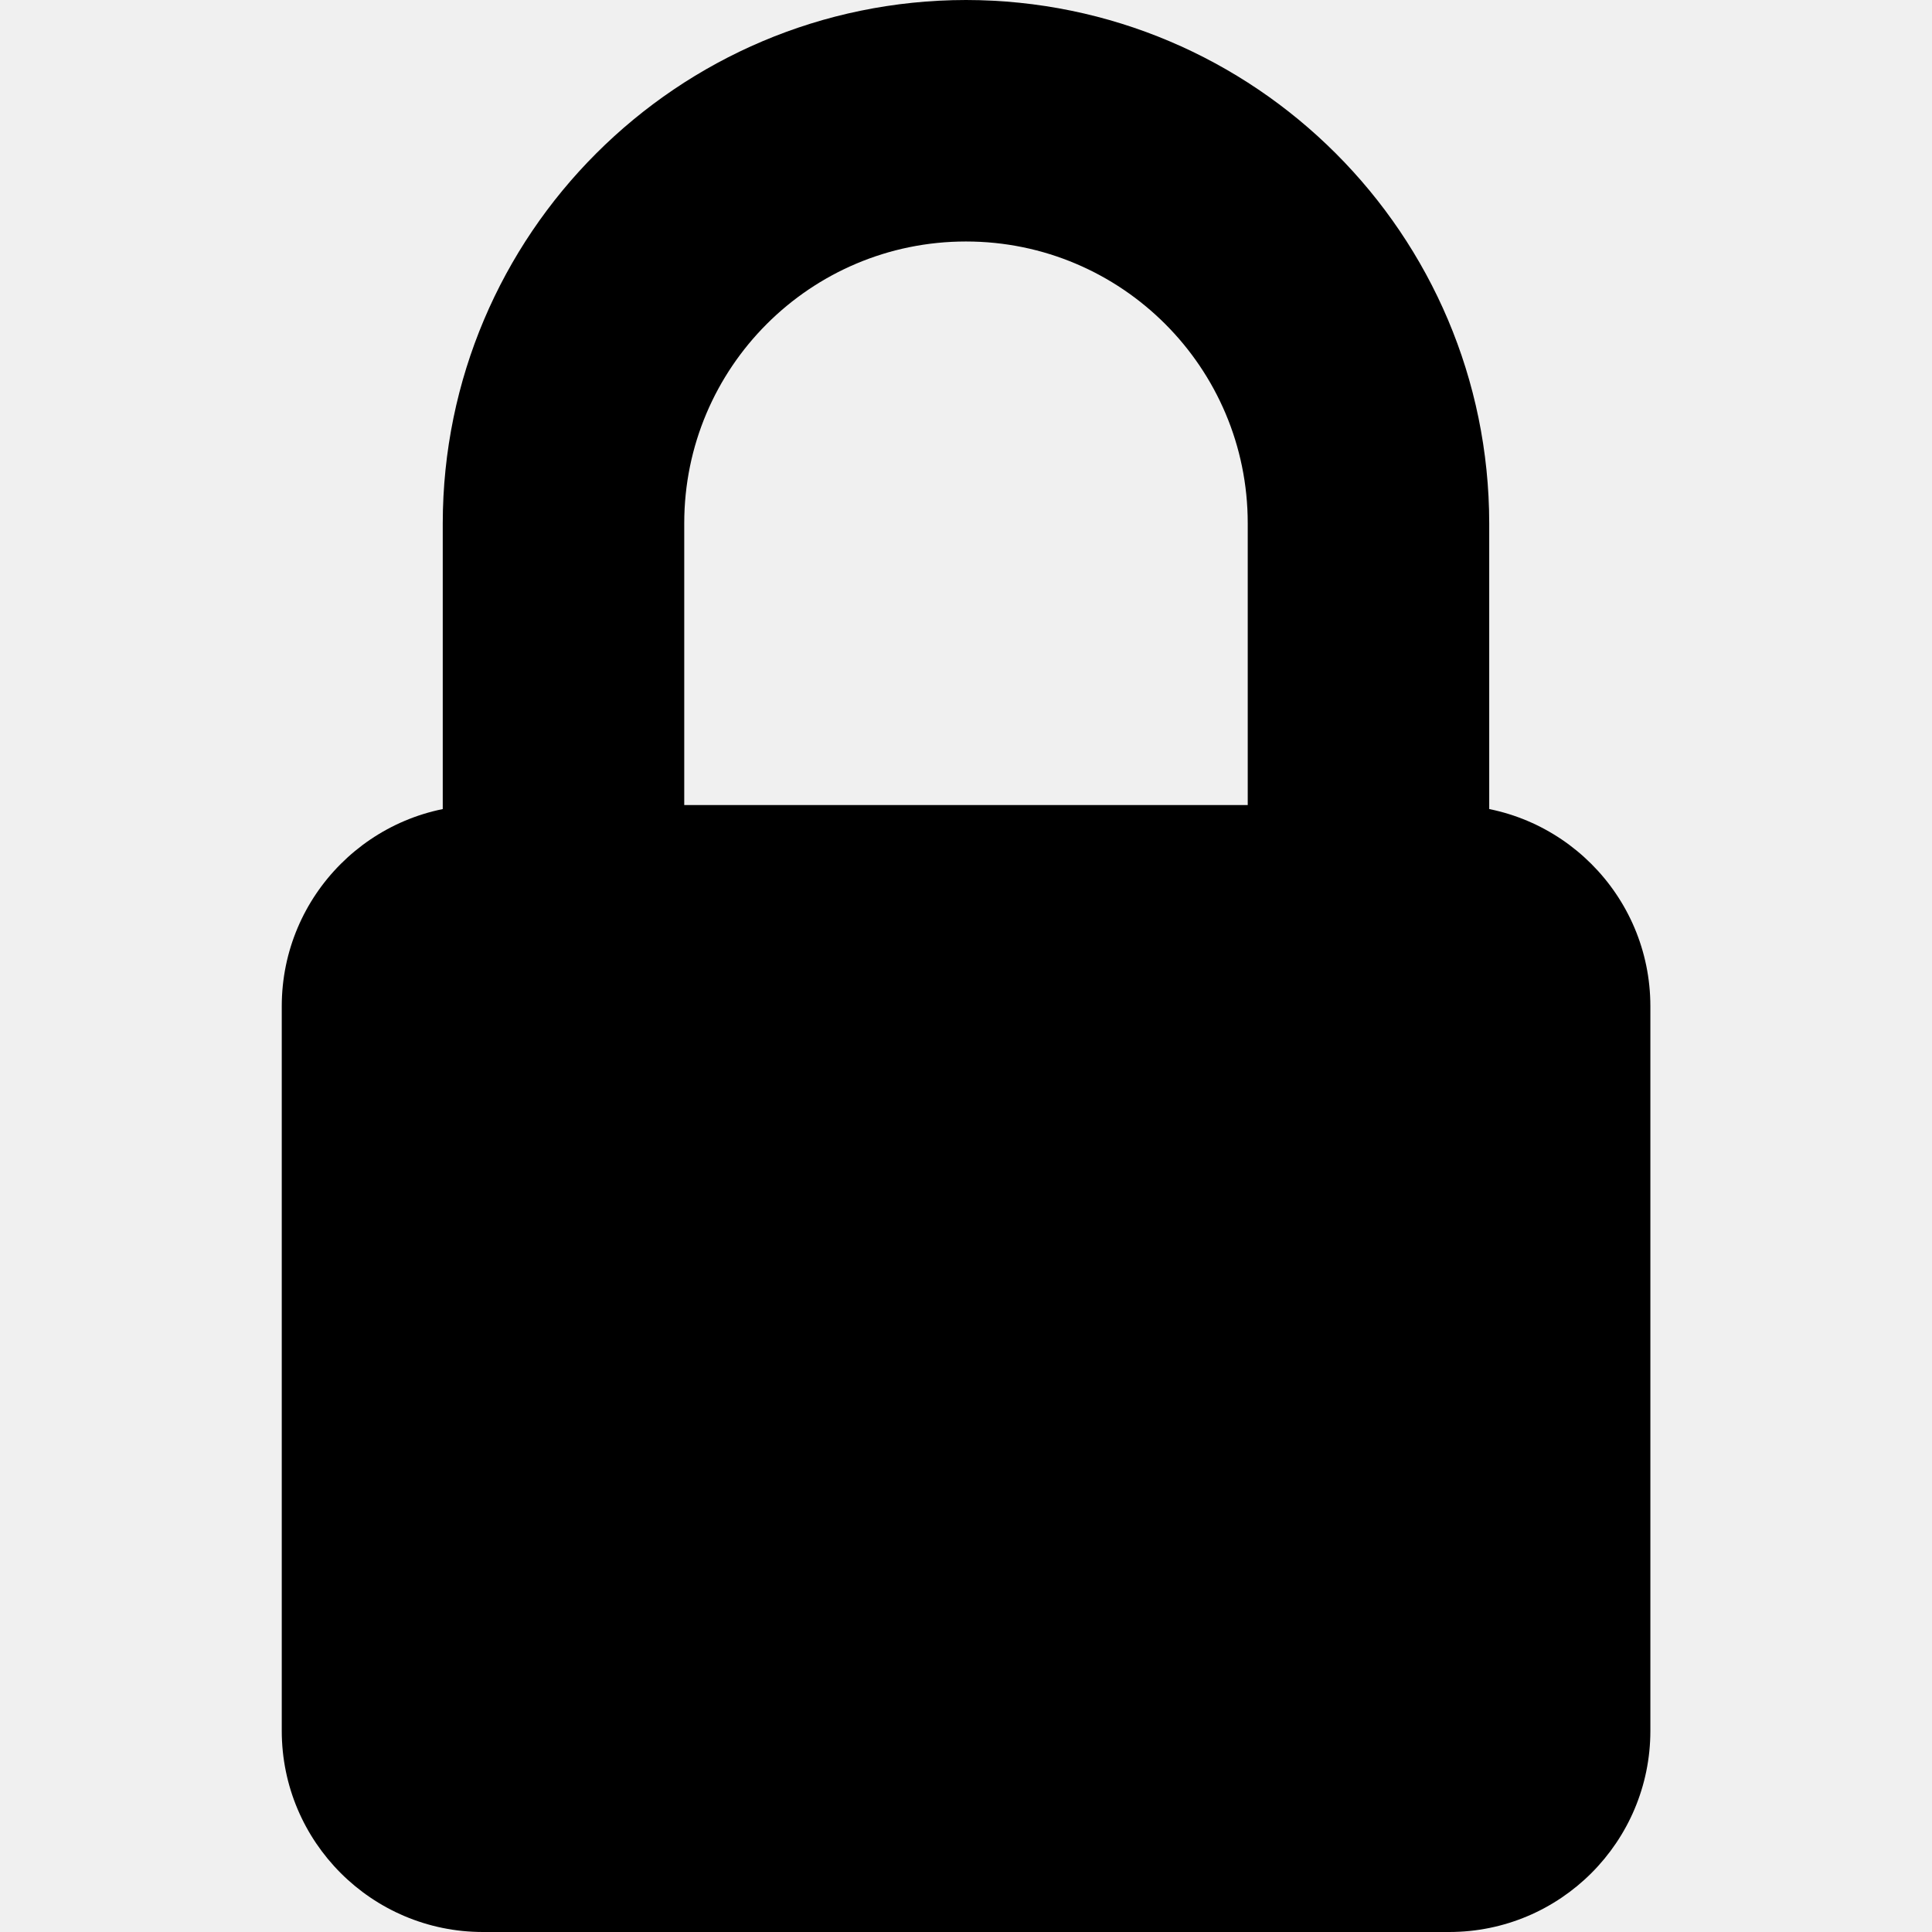
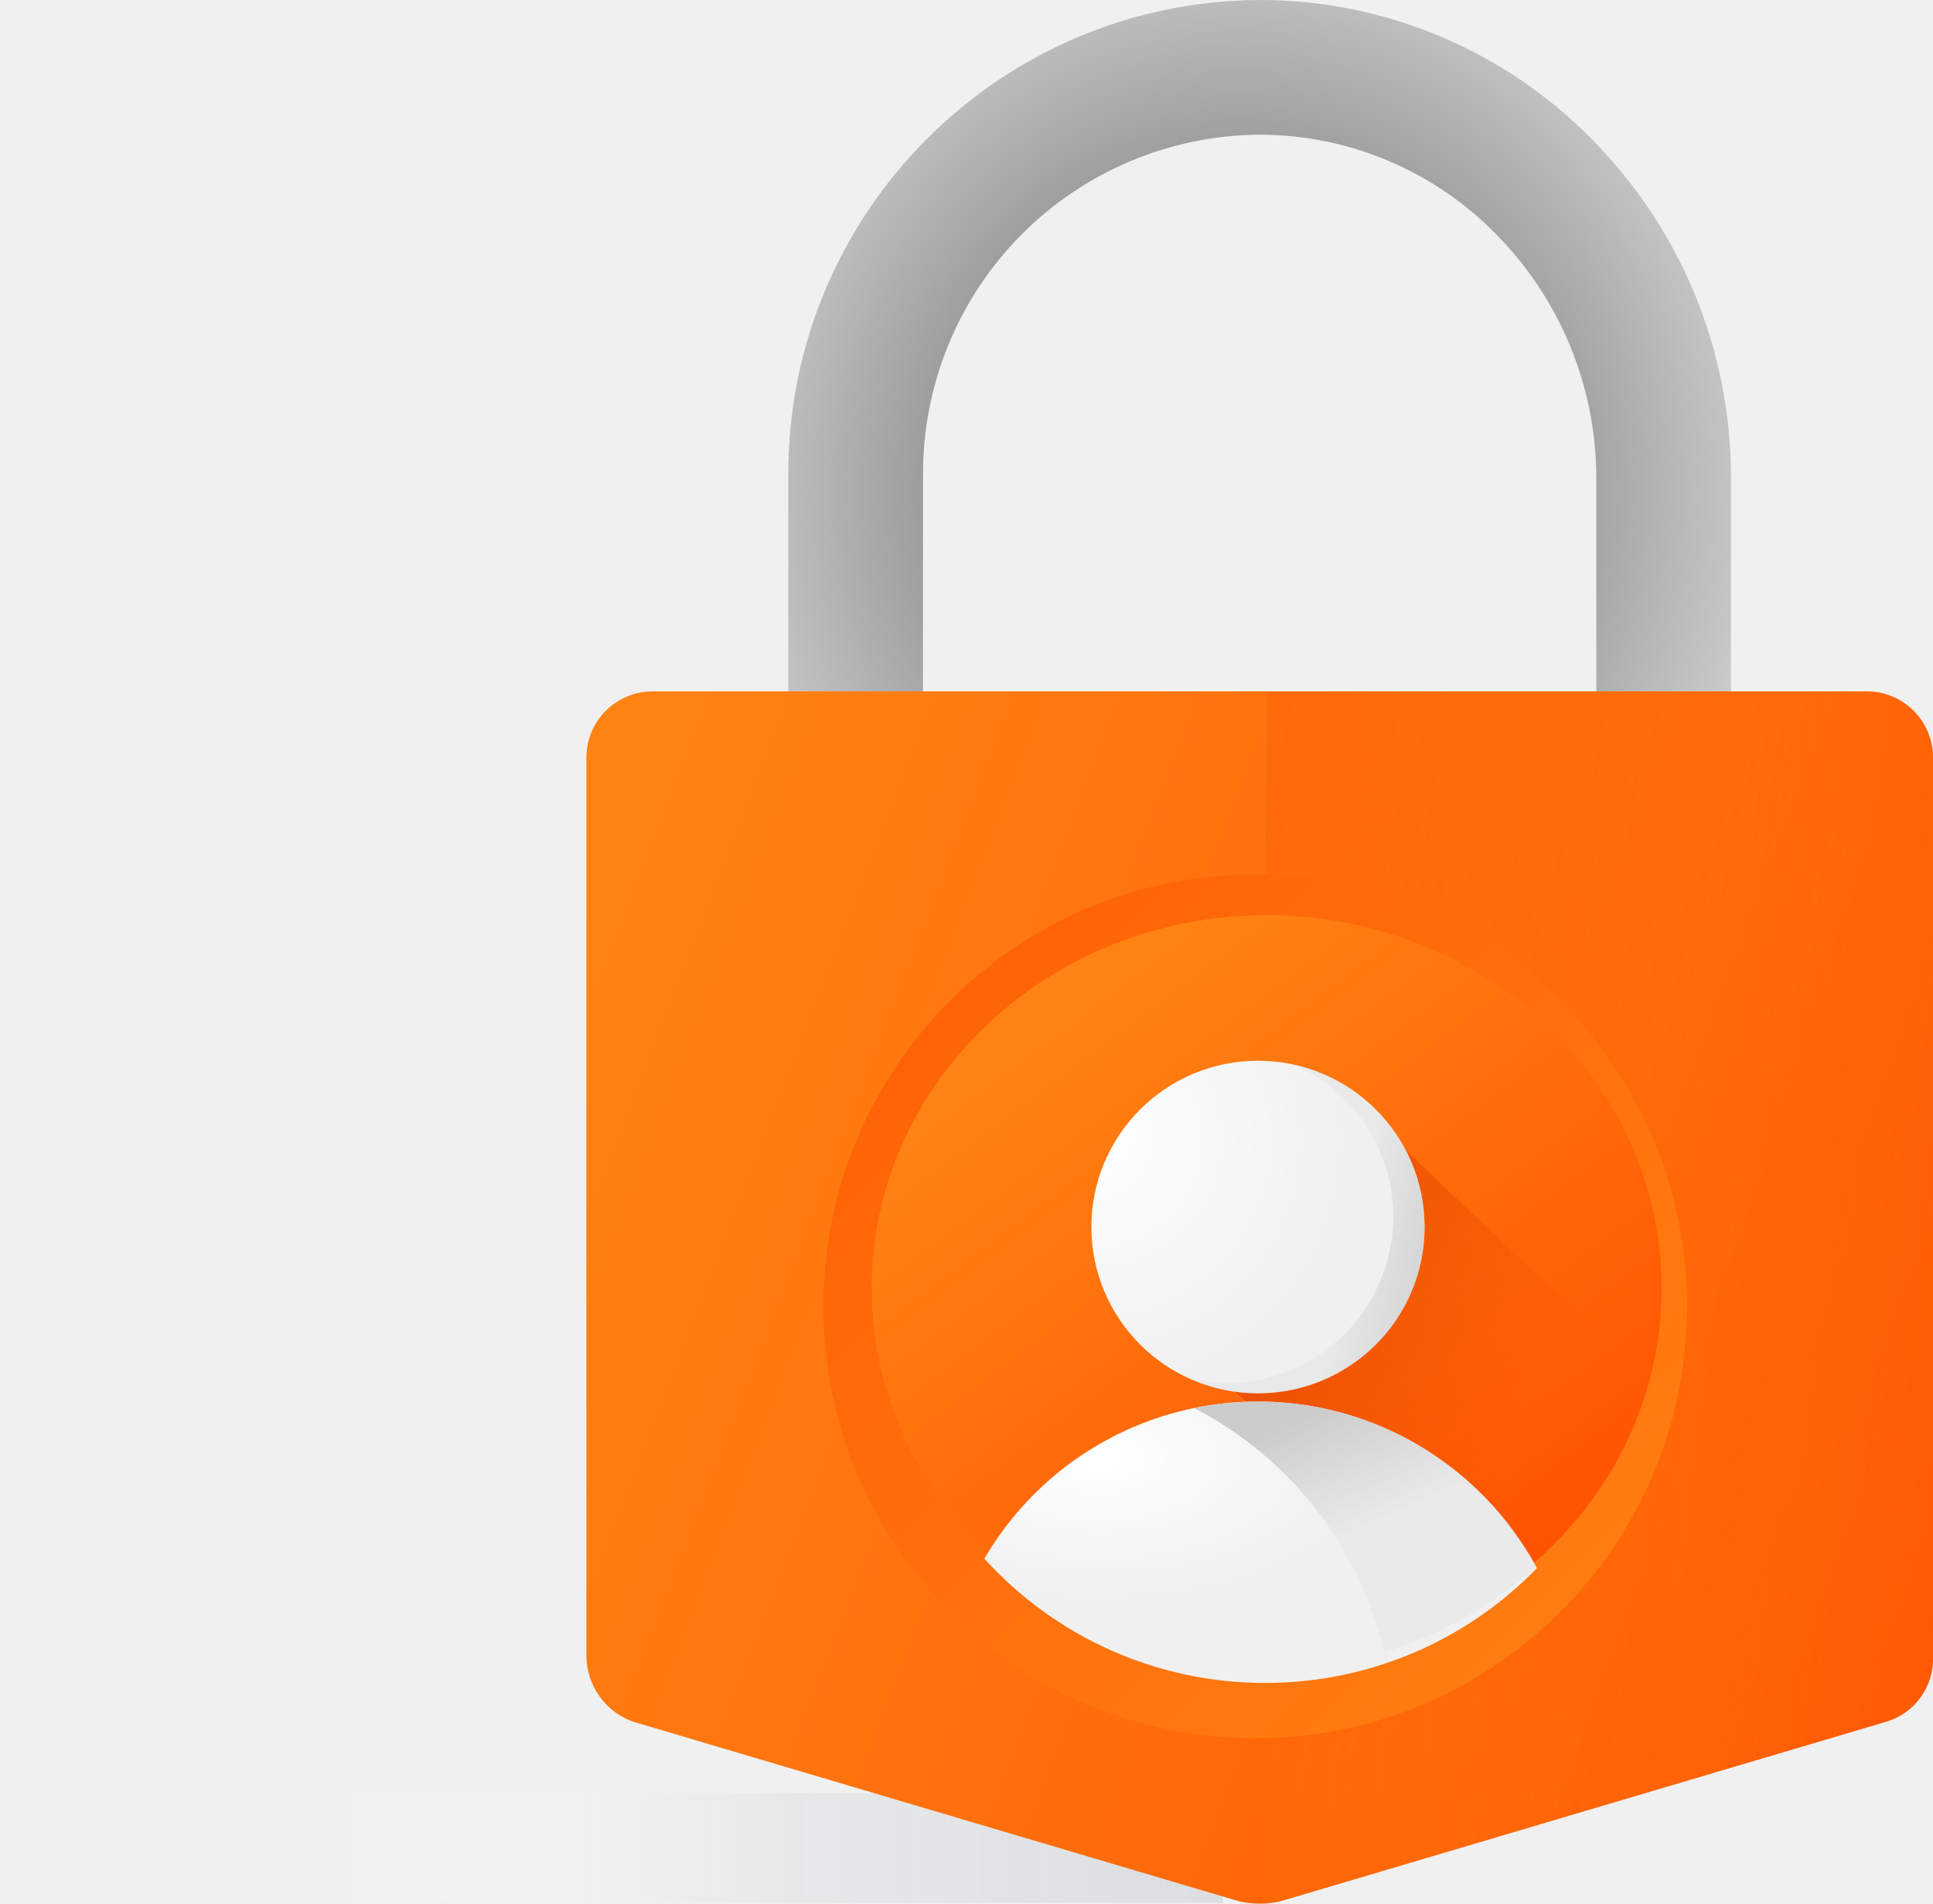
- <svg class="icon" id="padlock-icon" mlns="http://www.w3.org/2000/svg" width="14px" height="14px" viewBox="0 0 51.801 73.132">
-   <g id="lock" transform="translate(-28.594 -12.226)">
-     <path id="upper" class="path fill secondary" d="M54.494,12.226A19.83,19.83,0,0,0,34.688,32.032V44.221a1.523,1.523,0,0,0,1.523,1.523h6.094a1.524,1.524,0,0,0,1.524-1.523V32.032a10.665,10.665,0,1,1,21.33,0V44.221a1.524,1.524,0,0,0,1.523,1.523h6.094A1.524,1.524,0,0,0,74.3,44.221V32.032A19.828,19.828,0,0,0,54.494,12.226Z" />
-     <path id="rounded-rect" class="path fill primary" d="M36.212,42.7H72.777A7.618,7.618,0,0,1,80.4,50.316V77.74a7.618,7.618,0,0,1-7.618,7.618H36.212a7.618,7.618,0,0,1-7.618-7.618V50.315A7.617,7.617,0,0,1,36.212,42.7Z" />
-     <path id="middle" class="path fill white" d="M62.112,59.456a7.618,7.618,0,1,0-11,6.8L49.939,74.48a1.53,1.53,0,0,0,1.508,1.737h6.1a1.524,1.524,0,0,0,1.539-1.508,1.615,1.615,0,0,0-.016-.232l-1.177-8.228A7.646,7.646,0,0,0,62.112,59.456Z" />
+ <svg xmlns="http://www.w3.org/2000/svg" xmlns:xlink="http://www.w3.org/1999/xlink" width="88.094" height="86.736" viewBox="0 0 88.094 86.736">
+   <defs>
+     <linearGradient id="linear-gradient" x1="0.274" y1="0.5" x2="1" y2="0.5" gradientUnits="objectBoundingBox">
+       <stop offset="0" stop-color="#fff" stop-opacity="0" />
+       <stop offset="0.519" stop-color="#e3e5e6" stop-opacity="0.773" />
+       <stop offset="1" stop-color="#dbdddf" />
+     </linearGradient>
+     <radialGradient id="radial-gradient" cx="0.48" cy="0.697" r="0.811" gradientTransform="translate(0 -0.298) scale(1 1.427)" gradientUnits="objectBoundingBox">
+       <stop offset="0" stop-color="#575757" />
+       <stop offset="1" stop-color="#fff" />
+     </radialGradient>
+     <linearGradient id="linear-gradient-2" x1="-0.059" y1="0.303" x2="1.168" y2="0.731" gradientUnits="objectBoundingBox">
+       <stop offset="0" stop-color="#ff8313" />
+       <stop offset="1" stop-color="#ff5201" />
+     </linearGradient>
+     <linearGradient id="linear-gradient-3" x1="1.096" y1="0.668" x2="-0.739" y2="0.304" gradientUnits="objectBoundingBox">
+       <stop offset="0" stop-color="#ff8313" stop-opacity="0" />
+       <stop offset="1" stop-color="#ff5201" />
+     </linearGradient>
+     <linearGradient id="linear-gradient-4" x1="1.355" y1="0.618" x2="-0.141" y2="0.185" gradientUnits="objectBoundingBox">
+       <stop offset="0" stop-color="#ff8313" />
+       <stop offset="1" stop-color="#f35c00" />
+     </linearGradient>
+     <linearGradient id="linear-gradient-5" x1="0.908" y1="0.908" x2="0.098" y2="0.098" gradientUnits="objectBoundingBox">
+       <stop offset="0" stop-color="#ff7e11" />
+       <stop offset="1" stop-color="#fe6206" />
+     </linearGradient>
+     <linearGradient id="linear-gradient-6" x1="0.757" y1="0.959" x2="0.149" y2="0.196" gradientUnits="objectBoundingBox">
+       <stop offset="0" stop-color="#ff5201" />
+       <stop offset="1" stop-color="#ff8313" />
+     </linearGradient>
+     <linearGradient id="linear-gradient-7" x1="0.084" y1="0.36" x2="0.818" y2="0.733" gradientUnits="objectBoundingBox">
+       <stop offset="0" stop-color="#e34700" />
+       <stop offset="0.472" stop-color="#e54800" stop-opacity="0.494" />
+       <stop offset="1" stop-color="#f34c00" stop-opacity="0" />
+     </linearGradient>
+     <radialGradient id="radial-gradient-2" cx="0.208" cy="0.202" r="0.5" gradientUnits="objectBoundingBox">
+       <stop offset="0" stop-color="#fff" />
+       <stop offset="1" stop-color="#f0f0f0" />
+     </radialGradient>
+     <radialGradient id="radial-gradient-3" cx="0" cy="0.233" r="0.764" gradientTransform="translate(0.106 0.025) rotate(27.054)" xlink:href="#radial-gradient-2" />
+     <linearGradient id="linear-gradient-8" x1="0.433" x2="0.678" y2="0.398" gradientUnits="objectBoundingBox">
+       <stop offset="0" stop-color="#ccc" />
+       <stop offset="1" stop-color="#ccc" stop-opacity="0.169" />
+     </linearGradient>
+     <linearGradient id="linear-gradient-9" x1="0.719" y1="0.4" x2="1.177" y2="0.537" gradientUnits="objectBoundingBox">
+       <stop offset="0" stop-color="#ccc" stop-opacity="0.188" />
+       <stop offset="1" stop-color="#ccc" />
+     </linearGradient>
+   </defs>
+   <g id="padlock-icon" transform="translate(-203.273 -500.3)">
+     <path id="Path_2270" data-name="Path 2270" d="M21,0H76.727V5H21Z" transform="translate(182.273 582)" fill="url(#linear-gradient)" />
+     <g id="lock_4_" data-name="lock (4)" transform="translate(165.214 500.3)">
+       <path id="Path_1965" data-name="Path 1965" d="M117.941,21.684A15.432,15.432,0,0,1,133.283,6.137a15.09,15.09,0,0,1,10.74,4.5,15.83,15.83,0,0,1,4.6,11.047V32.219h6.137V21.684a21.854,21.854,0,0,0-6.342-15.342A21.205,21.205,0,0,0,133.283,0,21.587,21.587,0,0,0,111.8,21.684V32.219h6.137Z" transform="translate(-37.815 0)" fill="url(#radial-gradient)" />
+       <path id="Path_1966" data-name="Path 1966" d="M123.086,160.914H67.852a3.014,3.014,0,0,0-3.068,3.068V204.9a3.2,3.2,0,0,0,2.148,2.966l27.616,8.183a4.2,4.2,0,0,0,1.841,0l27.616-8.183a2.98,2.98,0,0,0,2.148-2.966V163.982A3.013,3.013,0,0,0,123.086,160.914Z" transform="translate(0 -129.411)" fill="url(#linear-gradient-2)" />
+       <path id="Path_2135" data-name="Path 2135" d="M123.086,160.914H95.811c-.493,55.223-.1,55.131-.1,55.131a1.357,1.357,0,0,0,.679,0l27.616-8.183a2.98,2.98,0,0,0,2.148-2.966V163.982A3.013,3.013,0,0,0,123.086,160.914Z" transform="translate(0 -129.411)" fill="url(#linear-gradient-3)" />
+       <path id="Path_2136" data-name="Path 2136" d="M212.945,268.955a3.55,3.55,0,1,0-7.1,0v9.466a3.55,3.55,0,0,0,7.1,0Z" transform="translate(-113.926 -214.568)" fill="url(#linear-gradient-4)" />
+       <path id="Path_2150" data-name="Path 2150" d="M211.677,268.473a2.919,2.919,0,1,0-5.831,0v8.183a2.919,2.919,0,1,0,5.831,0Z" transform="translate(-113.309 -213.444)" fill="#fff" />
+       <g id="Group_1280" data-name="Group 1280" transform="translate(75.583 39.844)">
+         <circle id="Ellipse_166" data-name="Ellipse 166" cx="19.679" cy="19.679" r="19.679" fill="url(#linear-gradient-5)" />
+         <g id="Group_1191" data-name="Group 1191" transform="translate(2.2 1.921)">
+           <ellipse id="Ellipse_177" data-name="Ellipse 177" cx="18" cy="17" rx="18" ry="17" transform="translate(0.002 -0.065)" fill="url(#linear-gradient-6)" />
+           <path id="Intersection_8" data-name="Intersection 8" d="M0,9.564,9.667,0C15.525,5.628,19.479,9.312,21.4,11.087A17.324,17.324,0,0,1,13.182,21Z" transform="translate(12.53 8.584)" fill="url(#linear-gradient-7)" />
+           <path id="Intersection_5" data-name="Intersection 5" d="M0,7.155Q.163,6.876.34,6.6a14.438,14.438,0,0,1,24.287.046q.3.461.554.941a17.228,17.228,0,0,1-12.386,5.23A17.235,17.235,0,0,1,0,7.155Z" transform="translate(5.138 22.1)" fill="url(#radial-gradient-2)" />
+           <ellipse id="Ellipse_180" data-name="Ellipse 180" cx="7.591" cy="7.577" rx="7.591" ry="7.577" transform="translate(10.015 6.567)" fill="url(#radial-gradient-3)" />
+           <path id="Subtraction_21" data-name="Subtraction 21" d="M8.664,11.415h0A16.859,16.859,0,0,0,0,.292,14.547,14.547,0,0,1,7.76.835,14.369,14.369,0,0,1,11.91,3.148a14.441,14.441,0,0,1,3.156,3.5c.184.287.36.585.524.885A19.264,19.264,0,0,1,12.35,9.826a19.108,19.108,0,0,1-3.687,1.589Z" transform="translate(14.699 22.1)" fill="url(#linear-gradient-8)" />
+           <path id="Subtraction_22" data-name="Subtraction 22" d="M3.1,14.967A7.545,7.545,0,0,1,0,14.307a7.6,7.6,0,0,0,9.274-7.39A7.592,7.592,0,0,0,4.788,0,7.57,7.57,0,0,1,10.7,7.39a7.518,7.518,0,0,1-.6,2.949A7.587,7.587,0,0,1,3.1,14.967Z" transform="translate(14.501 6.754)" fill="url(#linear-gradient-9)" />
+         </g>
+       </g>
+     </g>
  </g>
</svg>
